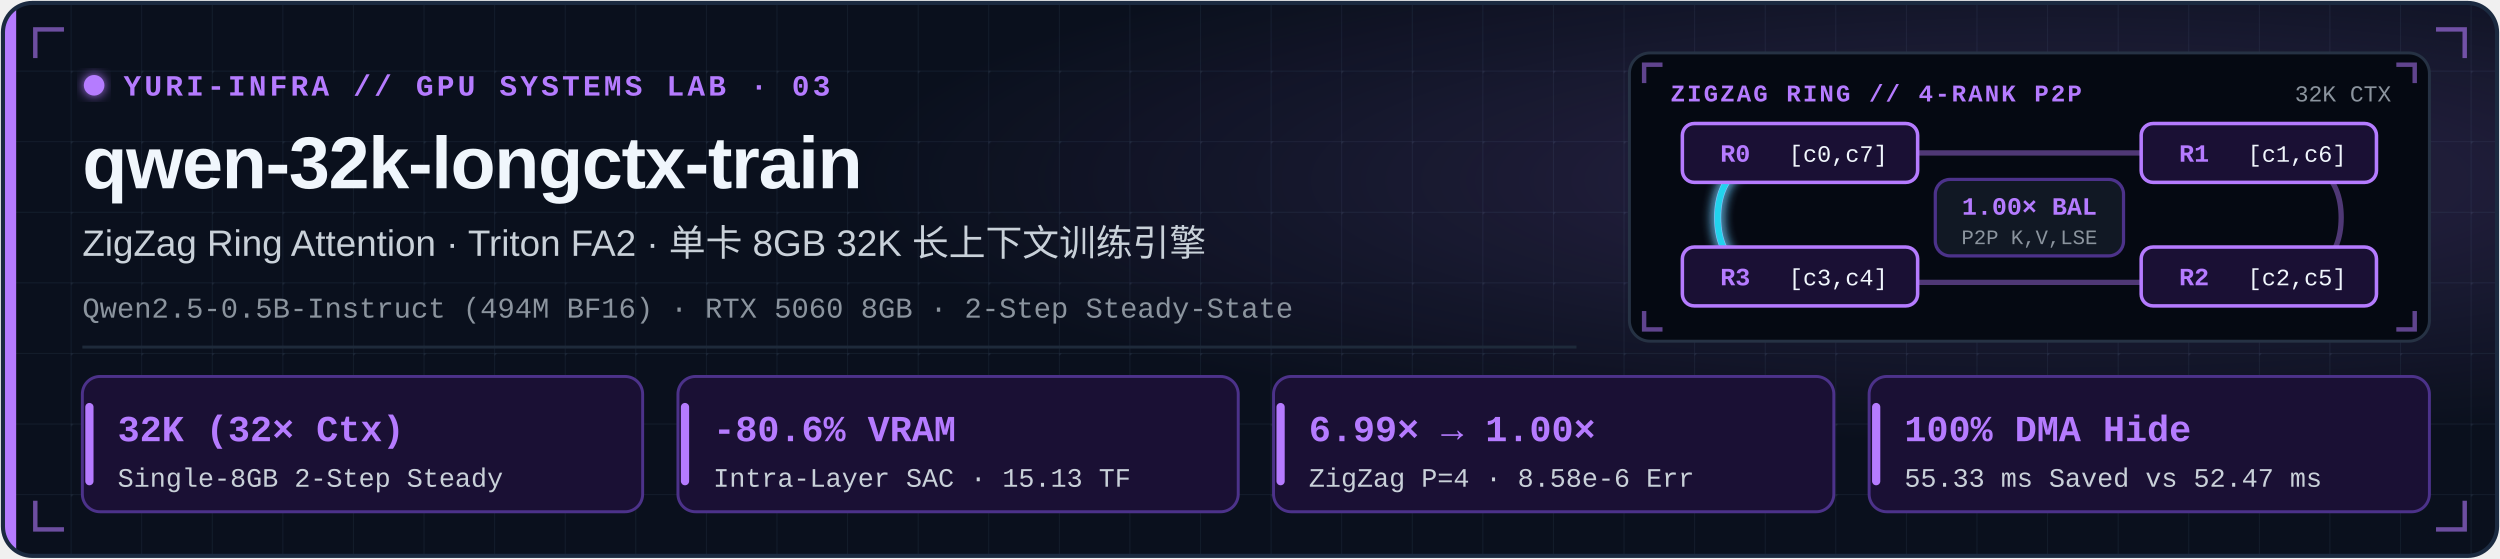
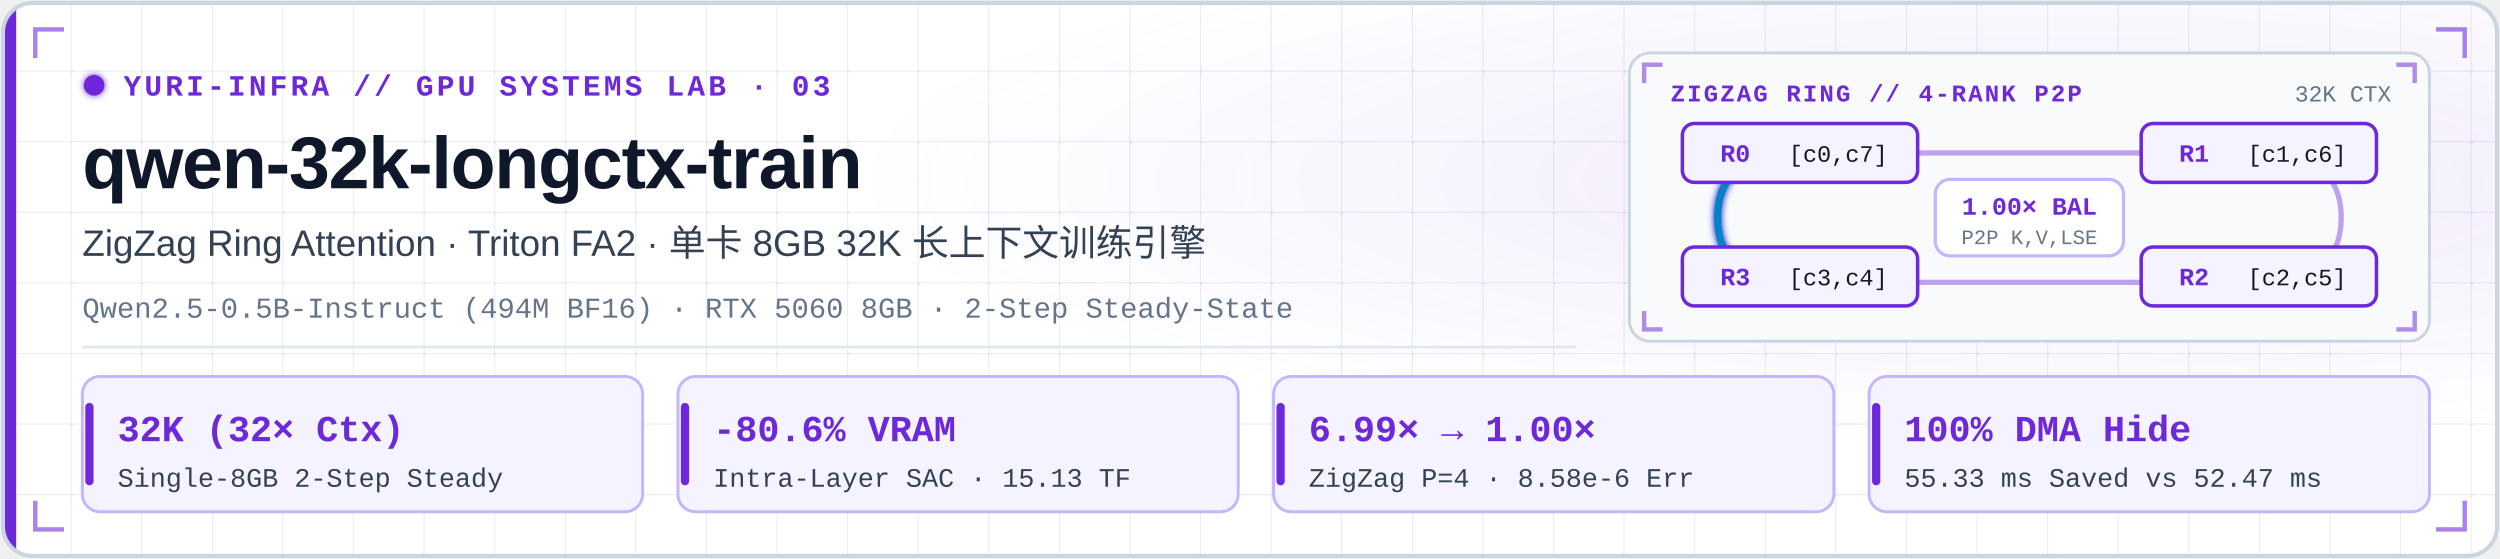
<svg xmlns="http://www.w3.org/2000/svg" width="850" height="190" viewBox="0 0 850 190" role="img">
  <defs>
    <style>
      .sans { font-family: -apple-system, BlinkMacSystemFont, 'Segoe UI', 'Helvetica Neue', Arial, 'PingFang SC', 'Microsoft YaHei', 'Noto Sans CJK SC', sans-serif; }
      .mono { font-family: 'JetBrains Mono', 'Fira Code', ui-monospace, SFMono-Regular, Menlo, Monaco, Consolas, 'Liberation Mono', monospace; }
      .pkt { stroke-linecap: round; fill: none; }
      .flow-f1 { stroke-dasharray: 24 216; animation: flowFwd 3.2s linear infinite; }
      .flow-f2 { stroke-dasharray: 20 220; animation: flowFwd 3.8s linear -1.2s infinite; }
      .flow-f3 { stroke-dasharray: 18 222; animation: flowFwd 2.8s linear -0.7s infinite; }
      .flow-r1 { stroke-dasharray: 22 218; animation: flowRev 3.6s linear -0.5s infinite; }
      .flow-ring1 { stroke-dasharray: 34 386; animation: flowRing 4.2s linear infinite; }
      .flow-ring2 { stroke-dasharray: 34 386; animation: flowRing 4.2s linear -2.1s infinite; }
      .pulse { animation: pulseDot 2.4s ease-in-out infinite; }
      @keyframes flowFwd { from { stroke-dashoffset: 240; } to { stroke-dashoffset: 0; } }
      @keyframes flowRev { from { stroke-dashoffset: 0; } to { stroke-dashoffset: 240; } }
      @keyframes flowRing { from { stroke-dashoffset: 420; } to { stroke-dashoffset: 0; } }
      @keyframes pulseDot { 0%, 100% { opacity: 1; } 50% { opacity: 0.35; } }
      
    </style>
-     <clipPath id="clip-card-dark-violet">
+     <clipPath id="clip-card-light-violet">
      <rect x="1" y="1" width="848" height="188" rx="10" />
    </clipPath>
-     <pattern id="grid24-dark-violet" width="24" height="24" patternUnits="userSpaceOnUse">
-       <path d="M 24 0 L 0 0 0 24" fill="none" stroke="#182232" stroke-width="0.7" stroke-opacity="0.65" />
-       <circle cx="0" cy="0" r="0.9" fill="#263244" fill-opacity="0.45" />
+     <pattern id="grid24-light-violet" width="24" height="24" patternUnits="userSpaceOnUse">
+       <path d="M 24 0 L 0 0 0 24" fill="none" stroke="#e2e8f0" stroke-width="0.7" stroke-opacity="0.72" />
+       <circle cx="0" cy="0" r="0.9" fill="#cbd5e1" fill-opacity="0.45" />
    </pattern>
-     <radialGradient id="rad-dark-violet" cx="82%" cy="32%" r="48%">
-       <stop offset="0%" stop-color="#b57bff" stop-opacity="0.18" />
-       <stop offset="100%" stop-color="#b57bff" stop-opacity="0" />
+     <radialGradient id="rad-light-violet" cx="82%" cy="32%" r="48%">
+       <stop offset="0%" stop-color="#6d28d9" stop-opacity="0.10" />
+       <stop offset="100%" stop-color="#6d28d9" stop-opacity="0" />
    </radialGradient>
-     <filter id="glow-dark-violet" x="-30%" y="-30%" width="160%" height="160%">
-       <feGaussianBlur stdDeviation="2.0" result="blur" />
+     <filter id="glow-light-violet" x="-30%" y="-30%" width="160%" height="160%">
+       <feGaussianBlur stdDeviation="1.15" result="blur" />
      <feMerge>
        <feMergeNode in="blur" />
        <feMergeNode in="SourceGraphic" />
      </feMerge>
    </filter>
  </defs>
-   <g clip-path="url(#clip-card-dark-violet)">
-     <rect x="1" y="1" width="848" height="188" fill="#0a101d" />
-     <rect x="1" y="1" width="848" height="188" fill="url(#grid24-dark-violet)" />
-     <rect x="1" y="1" width="848" height="188" fill="url(#rad-dark-violet)" />
-     <rect x="1" y="1" width="4.5" height="188" fill="#b57bff" />
+   <g clip-path="url(#clip-card-light-violet)">
+     <rect x="1" y="1" width="848" height="188" fill="#ffffff" />
+     <rect x="1" y="1" width="848" height="188" fill="url(#grid24-light-violet)" />
+     <rect x="1" y="1" width="848" height="188" fill="url(#rad-light-violet)" />
+     <rect x="1" y="1" width="4.5" height="188" fill="#6d28d9" />
  </g>
-   <rect x="1" y="1" width="848" height="188" rx="10" fill="none" stroke="#1b2a40" stroke-width="1.4" />
-   <g fill="none" stroke="#b57bff" stroke-width="1.5" stroke-opacity="0.58" stroke-linecap="square">
+   <rect x="1" y="1" width="848" height="188" rx="10" fill="none" stroke="#cbd5e1" stroke-width="1.4" />
+   <g fill="none" stroke="#6d28d9" stroke-width="1.5" stroke-opacity="0.58" stroke-linecap="square">
    <path d="M 12.0 19.0 L 12.0 10.0 L 21.0 10.0" />
    <path d="M 829.0 10.0 L 838.0 10.0 L 838.0 19.0" />
    <path d="M 12.0 171.0 L 12.0 180.0 L 21.0 180.0" />
    <path d="M 829.0 180.0 L 838.0 180.0 L 838.0 171.0" />
  </g>
-   <circle cx="32" cy="29" r="3.5" fill="#b57bff" class="pulse" filter="url(#glow-dark-violet)" />
-   <text x="42" y="32.5" class="mono" font-size="10" font-weight="700" fill="#b57bff" letter-spacing="1.1">YURI-INFRA // GPU SYSTEMS LAB · 03</text>
-   <text x="28" y="64" class="sans" font-size="25" font-weight="800" fill="#f0f6fc" letter-spacing="-0.4">qwen-32k-longctx-train</text>
-   <text x="28" y="87" class="sans" font-size="12.5" font-weight="500" fill="#c9d1d9">ZigZag Ring Attention · Triton FA2 · 单卡 8GB 32K 长上下文训练引擎</text>
-   <text x="28" y="108" class="mono" font-size="9.8" fill="#8b949e">Qwen2.5-0.5B-Instruct (494M BF16) · RTX 5060 8GB · 2-Step Steady-State</text>
-   <line x1="28" y1="118" x2="536" y2="118" stroke="#1e2a3a" stroke-width="1" />
-   <rect x="554" y="18" width="272" height="98" rx="7" fill="#050912" stroke="#263244" stroke-width="1" />
-   <g fill="none" stroke="#b57bff" stroke-width="1.5" stroke-opacity="0.52" stroke-linecap="square">
+   <circle cx="32" cy="29" r="3.5" fill="#6d28d9" class="pulse" filter="url(#glow-light-violet)" />
+   <text x="42" y="32.5" class="mono" font-size="10" font-weight="700" fill="#6d28d9" letter-spacing="1.1">YURI-INFRA // GPU SYSTEMS LAB · 03</text>
+   <text x="28" y="64" class="sans" font-size="25" font-weight="800" fill="#0f172a" letter-spacing="-0.4">qwen-32k-longctx-train</text>
+   <text x="28" y="87" class="sans" font-size="12.5" font-weight="500" fill="#334155">ZigZag Ring Attention · Triton FA2 · 单卡 8GB 32K 长上下文训练引擎</text>
+   <text x="28" y="108" class="mono" font-size="9.8" fill="#64748b">Qwen2.5-0.5B-Instruct (494M BF16) · RTX 5060 8GB · 2-Step Steady-State</text>
+   <line x1="28" y1="118" x2="536" y2="118" stroke="#e2e8f0" stroke-width="1" />
+   <rect x="554" y="18" width="272" height="98" rx="7" fill="#f8fafc" stroke="#cbd5e1" stroke-width="1" />
+   <g fill="none" stroke="#6d28d9" stroke-width="1.5" stroke-opacity="0.52" stroke-linecap="square">
    <path d="M 559.0 27.5 L 559.0 22.0 L 564.5 22.0" />
    <path d="M 815.5 22.0 L 821.0 22.0 L 821.0 27.5" />
    <path d="M 559.0 106.5 L 559.0 112.0 L 564.5 112.0" />
    <path d="M 815.5 112.0 L 821.0 112.0 L 821.0 106.5" />
  </g>
-   <text x="568" y="34.5" class="mono" font-size="8.2" font-weight="700" fill="#b57bff" letter-spacing="0.7">ZIGZAG RING // 4-RANK P2P</text>
-   <text x="813" y="34.5" class="mono" font-size="7.8" fill="#8b949e" text-anchor="end">32K CTX</text>
-   <path d="M 612 52 L 768 52 Q 796 52 796 74 Q 796 96 768 96 L 612 96 Q 584 96 584 74 Q 584 52 612 52 Z" fill="none" stroke="#b57bff" stroke-opacity="0.42" stroke-width="1.8" />
-   <path d="M 612 52 L 768 52 Q 796 52 796 74 Q 796 96 768 96 L 612 96 Q 584 96 584 74 Q 584 52 612 52 Z" class="pkt flow-ring1" stroke="#c4b5fd" stroke-width="2.4" filter="url(#glow-dark-violet)" />
-   <path d="M 612 52 L 768 52 Q 796 52 796 74 Q 796 96 768 96 L 612 96 Q 584 96 584 74 Q 584 52 612 52 Z" class="pkt flow-ring2" stroke="#22d3ee" stroke-width="2.0" filter="url(#glow-dark-violet)" />
-   <rect x="572" y="42" width="80" height="20" rx="4" fill="#1a1034" stroke="#b57bff" stroke-width="1.2" />
-   <text x="590" y="55" class="mono" font-size="8.5" font-weight="700" fill="#b57bff" text-anchor="middle">R0</text>
-   <text x="625" y="55" class="mono" font-size="8" fill="#f0f6fc" text-anchor="middle">[c0,c7]</text>
-   <rect x="728" y="42" width="80" height="20" rx="4" fill="#1a1034" stroke="#b57bff" stroke-width="1.2" />
-   <text x="746" y="55" class="mono" font-size="8.5" font-weight="700" fill="#b57bff" text-anchor="middle">R1</text>
-   <text x="781" y="55" class="mono" font-size="8" fill="#f0f6fc" text-anchor="middle">[c1,c6]</text>
-   <rect x="728" y="84" width="80" height="20" rx="4" fill="#1a1034" stroke="#b57bff" stroke-width="1.2" />
-   <text x="746" y="97" class="mono" font-size="8.5" font-weight="700" fill="#b57bff" text-anchor="middle">R2</text>
-   <text x="781" y="97" class="mono" font-size="8" fill="#f0f6fc" text-anchor="middle">[c2,c5]</text>
-   <rect x="572" y="84" width="80" height="20" rx="4" fill="#1a1034" stroke="#b57bff" stroke-width="1.2" />
-   <text x="590" y="97" class="mono" font-size="8.5" font-weight="700" fill="#b57bff" text-anchor="middle">R3</text>
-   <text x="625" y="97" class="mono" font-size="8" fill="#f0f6fc" text-anchor="middle">[c3,c4]</text>
-   <rect x="658" y="61" width="64" height="26" rx="5" fill="#111824" stroke="#4c328a" stroke-width="1.1" />
-   <text x="690" y="73" class="mono" font-size="8.5" font-weight="700" fill="#b57bff" text-anchor="middle">1.00× BAL</text>
-   <text x="690" y="83" class="mono" font-size="7" fill="#8b949e" text-anchor="middle">P2P K,V,LSE</text>
-   <rect x="28.0" y="128.0" width="190.5" height="46" rx="6" fill="#1a1034" stroke="#4c328a" stroke-width="1" />
-   <rect x="29.0" y="137.0" width="2.8" height="28" rx="1.4" fill="#b57bff" />
-   <text x="40.0" y="150.0" class="mono" font-size="12.5" font-weight="700" fill="#b57bff">32K (32× Ctx)</text>
-   <text x="40.0" y="165.5" class="mono" font-size="9.1" fill="#c9d1d9">Single-8GB 2-Step Steady</text>
-   <rect x="230.5" y="128.0" width="190.5" height="46" rx="6" fill="#1a1034" stroke="#4c328a" stroke-width="1" />
-   <rect x="231.5" y="137.0" width="2.8" height="28" rx="1.4" fill="#b57bff" />
-   <text x="242.5" y="150.0" class="mono" font-size="12.5" font-weight="700" fill="#b57bff">-80.6% VRAM</text>
-   <text x="242.5" y="165.5" class="mono" font-size="9.1" fill="#c9d1d9">Intra-Layer SAC · 15.13 TF</text>
-   <rect x="433.0" y="128.0" width="190.5" height="46" rx="6" fill="#1a1034" stroke="#4c328a" stroke-width="1" />
-   <rect x="434.0" y="137.0" width="2.8" height="28" rx="1.4" fill="#b57bff" />
-   <text x="445.0" y="150.0" class="mono" font-size="12.5" font-weight="700" fill="#b57bff">6.99× → 1.00×</text>
-   <text x="445.0" y="165.5" class="mono" font-size="9.1" fill="#c9d1d9">ZigZag P=4 · 8.58e-6 Err</text>
-   <rect x="635.5" y="128.0" width="190.5" height="46" rx="6" fill="#1a1034" stroke="#4c328a" stroke-width="1" />
-   <rect x="636.5" y="137.0" width="2.8" height="28" rx="1.4" fill="#b57bff" />
-   <text x="647.5" y="150.0" class="mono" font-size="12.5" font-weight="700" fill="#b57bff">100% DMA Hide</text>
-   <text x="647.5" y="165.5" class="mono" font-size="9.1" fill="#c9d1d9">55.33 ms Saved vs 52.47 ms</text>
+   <text x="568" y="34.5" class="mono" font-size="8.2" font-weight="700" fill="#6d28d9" letter-spacing="0.7">ZIGZAG RING // 4-RANK P2P</text>
+   <text x="813" y="34.5" class="mono" font-size="7.8" fill="#64748b" text-anchor="end">32K CTX</text>
+   <path d="M 612 52 L 768 52 Q 796 52 796 74 Q 796 96 768 96 L 612 96 Q 584 96 584 74 Q 584 52 612 52 Z" fill="none" stroke="#6d28d9" stroke-opacity="0.42" stroke-width="1.8" />
+   <path d="M 612 52 L 768 52 Q 796 52 796 74 Q 796 96 768 96 L 612 96 Q 584 96 584 74 Q 584 52 612 52 Z" class="pkt flow-ring1" stroke="#7c3aed" stroke-width="2.4" filter="url(#glow-light-violet)" />
+   <path d="M 612 52 L 768 52 Q 796 52 796 74 Q 796 96 768 96 L 612 96 Q 584 96 584 74 Q 584 52 612 52 Z" class="pkt flow-ring2" stroke="#0284c7" stroke-width="2.0" filter="url(#glow-light-violet)" />
+   <rect x="572" y="42" width="80" height="20" rx="4" fill="#f5f3ff" stroke="#6d28d9" stroke-width="1.2" />
+   <text x="590" y="55" class="mono" font-size="8.5" font-weight="700" fill="#6d28d9" text-anchor="middle">R0</text>
+   <text x="625" y="55" class="mono" font-size="8" fill="#0f172a" text-anchor="middle">[c0,c7]</text>
+   <rect x="728" y="42" width="80" height="20" rx="4" fill="#f5f3ff" stroke="#6d28d9" stroke-width="1.2" />
+   <text x="746" y="55" class="mono" font-size="8.5" font-weight="700" fill="#6d28d9" text-anchor="middle">R1</text>
+   <text x="781" y="55" class="mono" font-size="8" fill="#0f172a" text-anchor="middle">[c1,c6]</text>
+   <rect x="728" y="84" width="80" height="20" rx="4" fill="#f5f3ff" stroke="#6d28d9" stroke-width="1.2" />
+   <text x="746" y="97" class="mono" font-size="8.5" font-weight="700" fill="#6d28d9" text-anchor="middle">R2</text>
+   <text x="781" y="97" class="mono" font-size="8" fill="#0f172a" text-anchor="middle">[c2,c5]</text>
+   <rect x="572" y="84" width="80" height="20" rx="4" fill="#f5f3ff" stroke="#6d28d9" stroke-width="1.2" />
+   <text x="590" y="97" class="mono" font-size="8.5" font-weight="700" fill="#6d28d9" text-anchor="middle">R3</text>
+   <text x="625" y="97" class="mono" font-size="8" fill="#0f172a" text-anchor="middle">[c3,c4]</text>
+   <rect x="658" y="61" width="64" height="26" rx="5" fill="#ffffff" stroke="#c4b5fd" stroke-width="1.1" />
+   <text x="690" y="73" class="mono" font-size="8.5" font-weight="700" fill="#6d28d9" text-anchor="middle">1.00× BAL</text>
+   <text x="690" y="83" class="mono" font-size="7" fill="#64748b" text-anchor="middle">P2P K,V,LSE</text>
+   <rect x="28.0" y="128.0" width="190.5" height="46" rx="6" fill="#f5f3ff" stroke="#c4b5fd" stroke-width="1" />
+   <rect x="29.0" y="137.0" width="2.8" height="28" rx="1.4" fill="#6d28d9" />
+   <text x="40.0" y="150.0" class="mono" font-size="12.5" font-weight="700" fill="#6d28d9">32K (32× Ctx)</text>
+   <text x="40.0" y="165.5" class="mono" font-size="9.1" fill="#334155">Single-8GB 2-Step Steady</text>
+   <rect x="230.5" y="128.0" width="190.5" height="46" rx="6" fill="#f5f3ff" stroke="#c4b5fd" stroke-width="1" />
+   <rect x="231.5" y="137.0" width="2.8" height="28" rx="1.4" fill="#6d28d9" />
+   <text x="242.5" y="150.0" class="mono" font-size="12.5" font-weight="700" fill="#6d28d9">-80.6% VRAM</text>
+   <text x="242.5" y="165.5" class="mono" font-size="9.1" fill="#334155">Intra-Layer SAC · 15.13 TF</text>
+   <rect x="433.0" y="128.0" width="190.5" height="46" rx="6" fill="#f5f3ff" stroke="#c4b5fd" stroke-width="1" />
+   <rect x="434.0" y="137.0" width="2.8" height="28" rx="1.4" fill="#6d28d9" />
+   <text x="445.0" y="150.0" class="mono" font-size="12.5" font-weight="700" fill="#6d28d9">6.99× → 1.00×</text>
+   <text x="445.0" y="165.5" class="mono" font-size="9.1" fill="#334155">ZigZag P=4 · 8.58e-6 Err</text>
+   <rect x="635.5" y="128.0" width="190.5" height="46" rx="6" fill="#f5f3ff" stroke="#c4b5fd" stroke-width="1" />
+   <rect x="636.5" y="137.0" width="2.8" height="28" rx="1.4" fill="#6d28d9" />
+   <text x="647.5" y="150.0" class="mono" font-size="12.5" font-weight="700" fill="#6d28d9">100% DMA Hide</text>
+   <text x="647.5" y="165.5" class="mono" font-size="9.1" fill="#334155">55.33 ms Saved vs 52.47 ms</text>
</svg>
